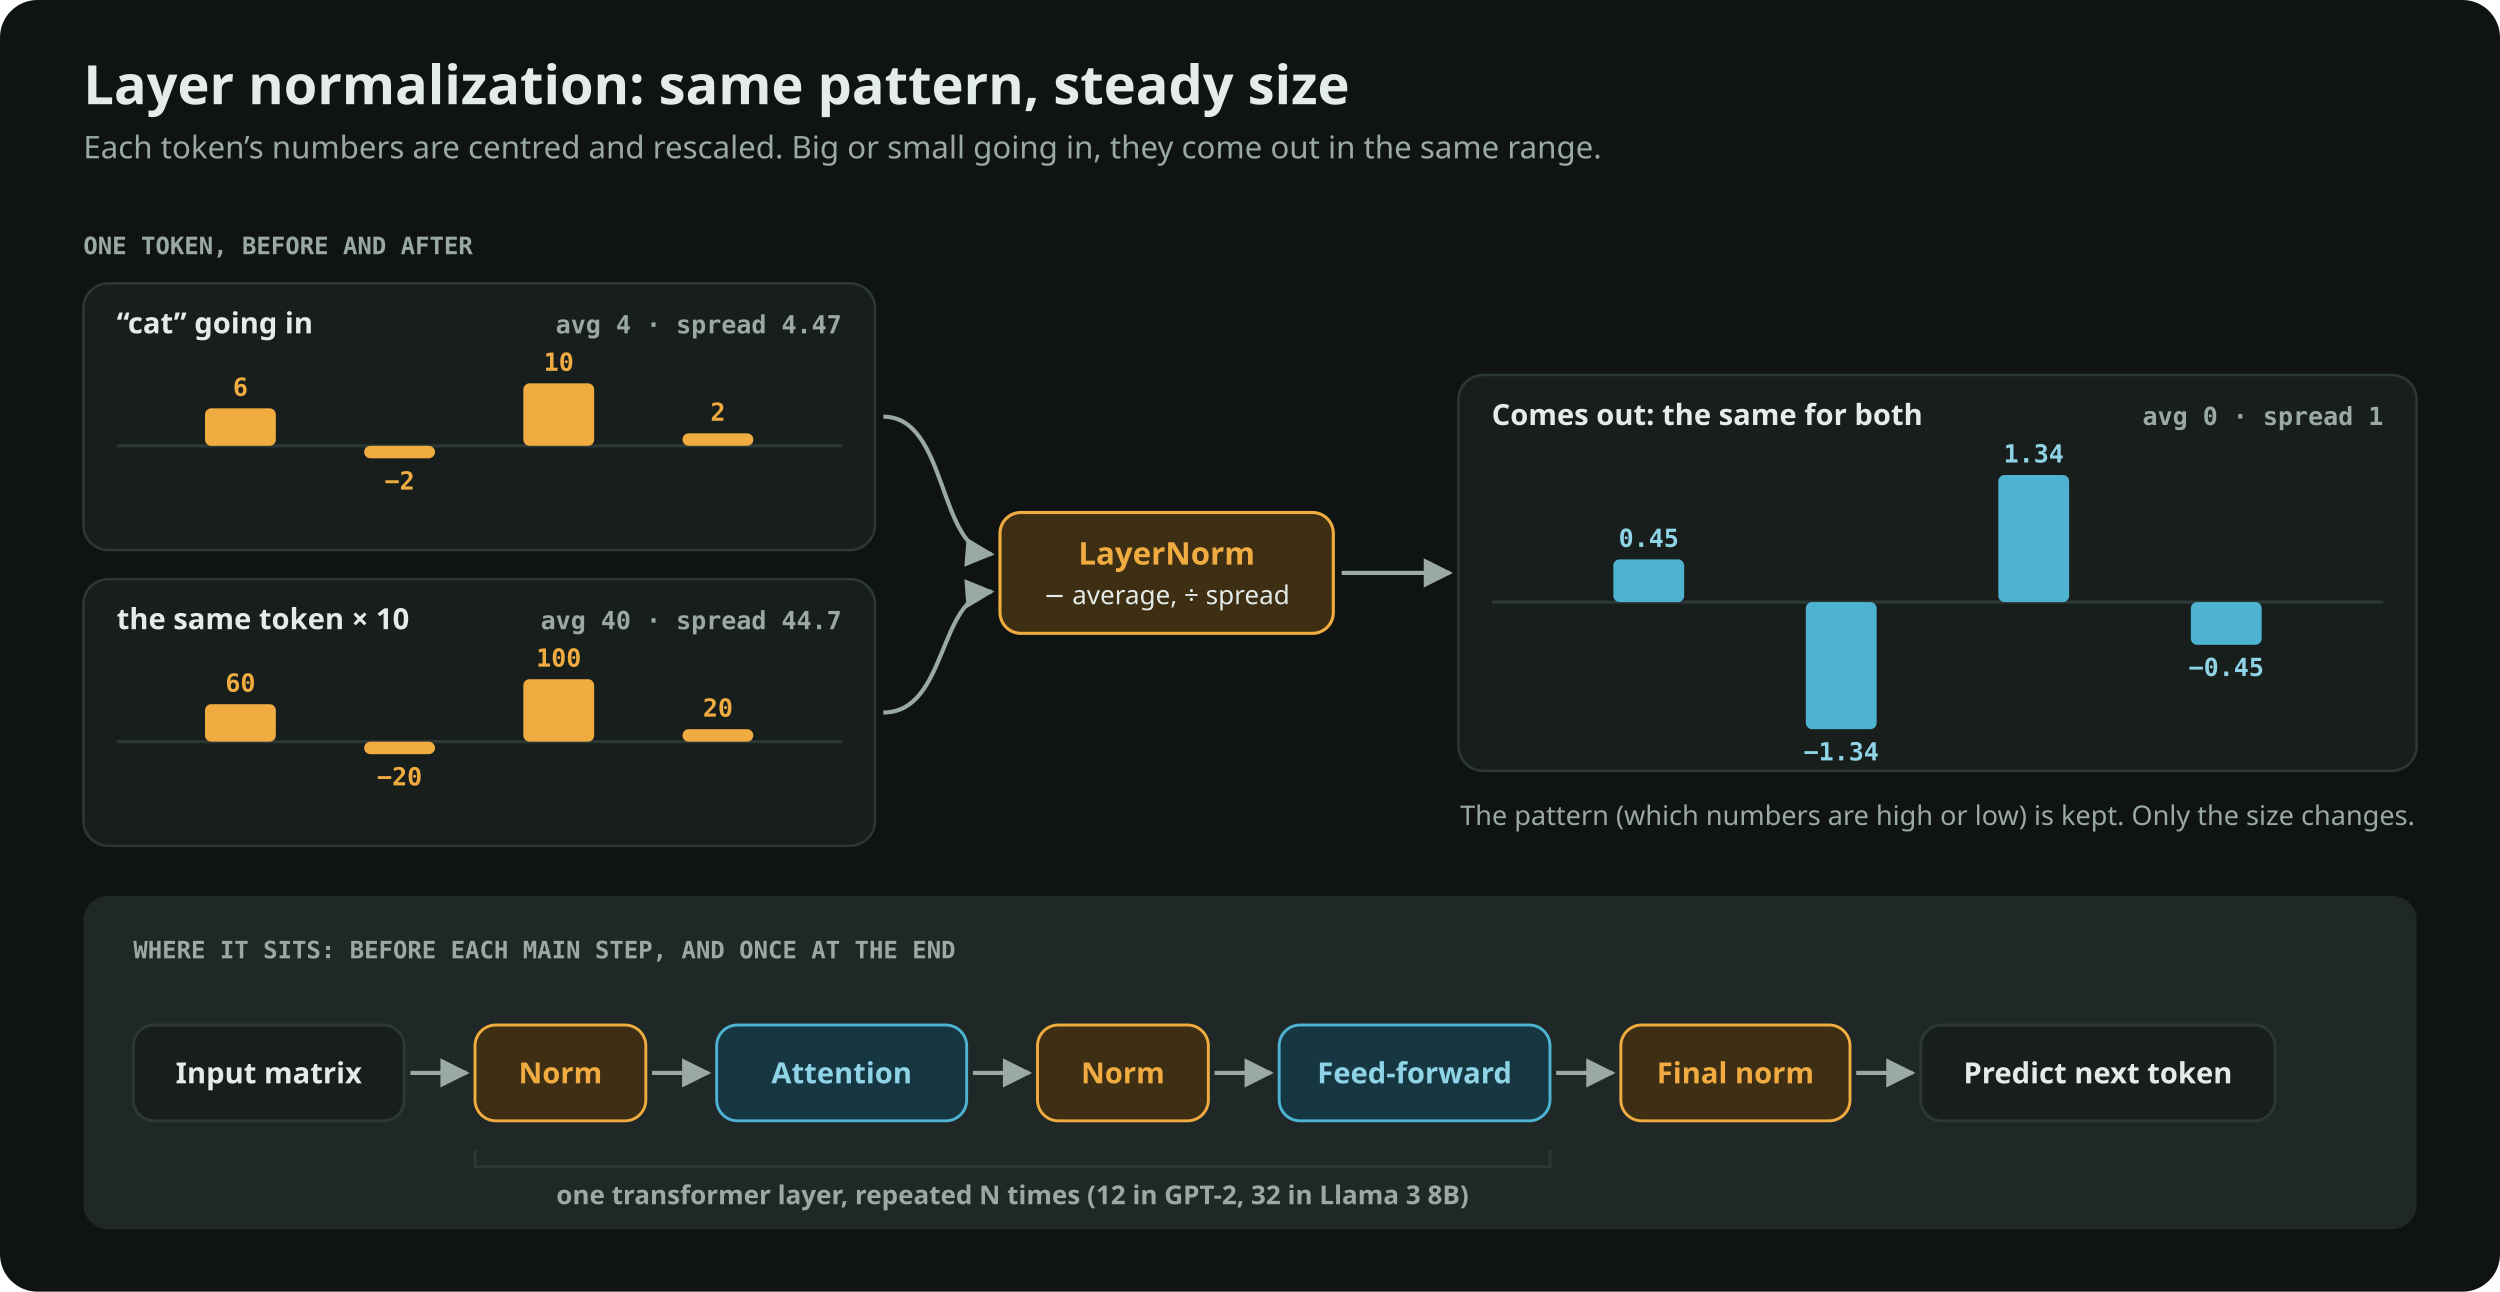
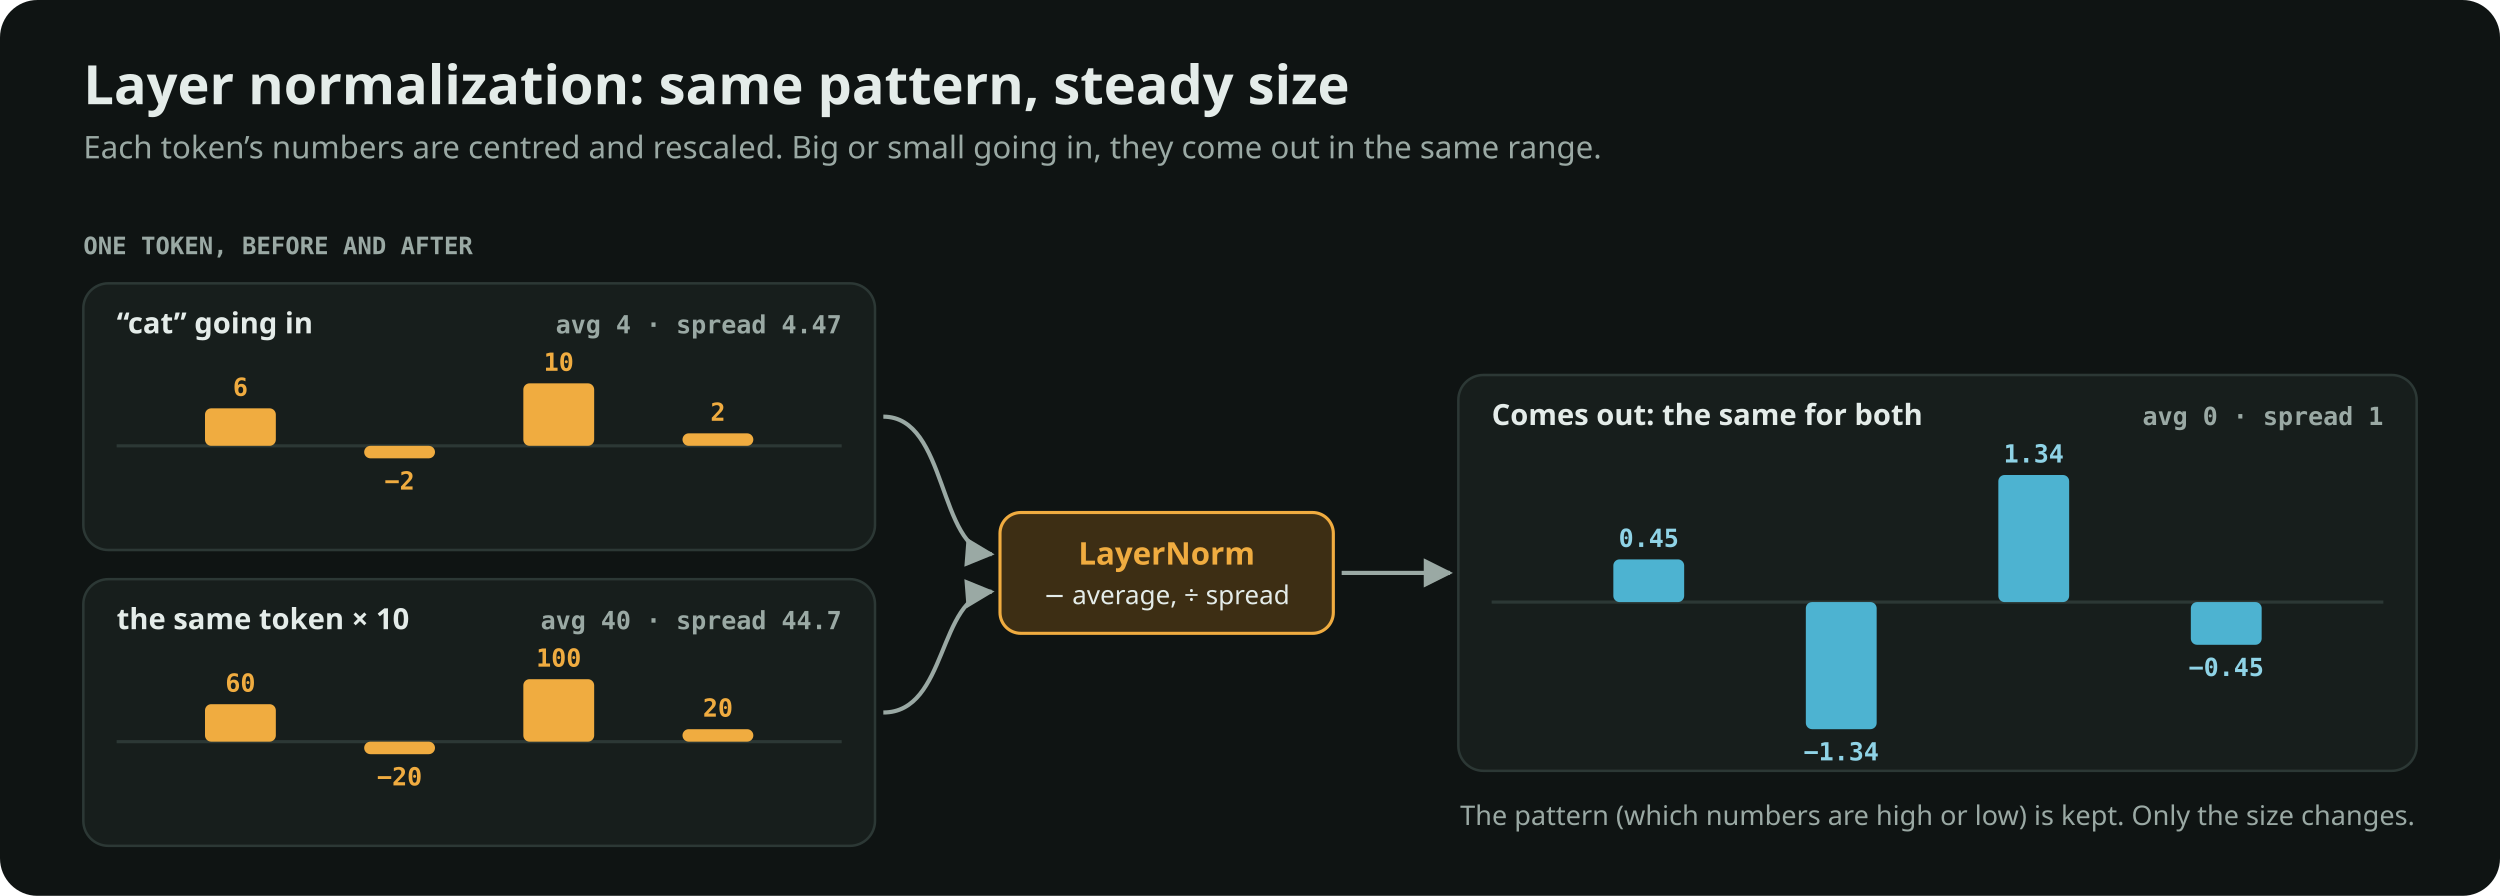
- <svg xmlns="http://www.w3.org/2000/svg" viewBox="0 0 1200 620" role="img" aria-labelledby="t d" font-family="'Schibsted Grotesk', ui-sans-serif, system-ui, sans-serif">
+ <svg xmlns="http://www.w3.org/2000/svg" viewBox="0 0 1200 430" role="img" aria-labelledby="t d" font-family="'Schibsted Grotesk', ui-sans-serif, system-ui, sans-serif">
  <style>
    .bg{fill:#0f1413}.card{fill:#171e1c;stroke:#2c3835}.sunk{fill:#1f2826}
    .ink{fill:#e4ece9}.muted{fill:#9aa9a4}.onacc{fill:#0f1413}
    .acc{fill:#4db3d1}.accink{fill:#8fd3e6}.accsoft{fill:#163742}
    .pos{fill:#3fc4a3}.posink{fill:#3fc4a3}.possoft{fill:#123a30;stroke:#3fc4a3}
    .neg{fill:#f07d60}.negink{fill:#f07d60}.negsoft{fill:#42221a;stroke:#f07d60}
    .heat{fill:#3d2e14;stroke:#f0ac40}.heatink{fill:#f0ac40}.heatfill{fill:#f0ac40}
    .line{stroke:#9aa9a4;fill:none;stroke-width:2}.thin{stroke:#2c3835;fill:none;stroke-width:1.5}
    .dash{stroke:#4db3d1;fill:none;stroke-width:2;stroke-dasharray:6 5}
    .sacc{stroke:#4db3d1;fill:none;stroke-width:2.5}.sheat{stroke:#f0ac40;fill:none;stroke-width:2.5}
    .spos{stroke:#3fc4a3;fill:none;stroke-width:2.5}.sneg{stroke:#f07d60;fill:none;stroke-width:2.5}
    .edge{stroke:#4db3d1;fill:none;stroke-width:1;opacity:.45}
    .stream{stroke:#4db3d1;fill:none;stroke-width:14;stroke-linecap:round;opacity:.35}
    .row{fill:#1f2826}.hit{fill:#163742;stroke:#4db3d1}
    .mono{font-family:'JetBrains Mono',ui-monospace,Menlo,monospace}
    .head{font-size:13px;font-weight:700;letter-spacing:.08em}
    .arrowhead{fill:#9aa9a4}.arrowacc{fill:#4db3d1}
  </style>
  <defs>
    <marker id="a" viewBox="0 0 10 10" refX="9" refY="5" markerWidth="7" markerHeight="7" orient="auto-start-reverse">
      <path d="M0 0L10 5L0 10z" class="arrowhead" />
    </marker>
  </defs>
-   <rect class="bg" width="1200" height="620" rx="18" />
+   <rect class="bg" width="1200" height="430" rx="18" />
  <text x="40" y="50" text-anchor="start" class="ink" font-size="26" font-weight="700">Layer normalization: same pattern, steady size</text>
  <text x="40" y="76" text-anchor="start" class="muted" font-size="15">Each token’s numbers are centred and rescaled. Big or small going in, they come out in the same range.</text>
  <text x="40" y="122" text-anchor="start" class="muted mono" font-size="11.5" font-weight="700">ONE TOKEN, BEFORE AND AFTER</text>
  <rect class="card" x="40" y="136" width="380" height="128" rx="12" stroke-width="1.2" />
  <text x="56" y="160" text-anchor="start" class="ink" font-size="14" font-weight="700">“cat” going in</text>
  <text x="404" y="160" text-anchor="end" class="muted mono" font-size="12" font-weight="600">avg 4 · spread 4.47</text>
  <line class="thin" x1="56" y1="214.0" x2="404" y2="214.0" />
  <rect class="heatfill" x="98.4" y="196.0" width="34" height="18.0" rx="3" />
  <text x="115.4" y="190.0" text-anchor="middle" class="heatink mono" font-size="12" font-weight="700">6</text>
  <rect class="heatfill" x="174.8" y="214.0" width="34" height="6.0" rx="3" />
  <text x="191.8" y="235.0" text-anchor="middle" class="heatink mono" font-size="12" font-weight="700">−2</text>
  <rect class="heatfill" x="251.2" y="184.0" width="34" height="30.0" rx="3" />
  <text x="268.2" y="178.0" text-anchor="middle" class="heatink mono" font-size="12" font-weight="700">10</text>
  <rect class="heatfill" x="327.6" y="208.0" width="34" height="6.0" rx="3" />
  <text x="344.6" y="202.0" text-anchor="middle" class="heatink mono" font-size="12" font-weight="700">2</text>
  <rect class="card" x="40" y="278" width="380" height="128" rx="12" stroke-width="1.2" />
  <text x="56" y="302" text-anchor="start" class="ink" font-size="14" font-weight="700">the same token × 10</text>
  <text x="404" y="302" text-anchor="end" class="muted mono" font-size="12" font-weight="600">avg 40 · spread 44.7</text>
  <line class="thin" x1="56" y1="356.0" x2="404" y2="356.0" />
  <rect class="heatfill" x="98.4" y="338.0" width="34" height="18.0" rx="3" />
  <text x="115.4" y="332.0" text-anchor="middle" class="heatink mono" font-size="12" font-weight="700">60</text>
  <rect class="heatfill" x="174.8" y="356.0" width="34" height="6.0" rx="3" />
  <text x="191.8" y="377.0" text-anchor="middle" class="heatink mono" font-size="12" font-weight="700">−20</text>
  <rect class="heatfill" x="251.2" y="326.0" width="34" height="30.0" rx="3" />
  <text x="268.2" y="320.0" text-anchor="middle" class="heatink mono" font-size="12" font-weight="700">100</text>
  <rect class="heatfill" x="327.6" y="350.0" width="34" height="6.0" rx="3" />
  <text x="344.6" y="344.0" text-anchor="middle" class="heatink mono" font-size="12" font-weight="700">20</text>
  <rect class="heat" x="480" y="246" width="160" height="58" rx="10" stroke-width="1.5" />
  <text x="560" y="271" text-anchor="middle" class="heatink" font-size="15" font-weight="700">LayerNorm</text>
  <text x="560" y="290" text-anchor="middle" class="ink" font-size="12.5">− average, ÷ spread</text>
  <path class="line" d="M424 200 C455 200 450 264 476 266" marker-end="url(#a)" />
  <path class="line" d="M424 342 C455 342 450 286 476 284" marker-end="url(#a)" />
  <line class="line" x1="644" y1="275" x2="696" y2="275" marker-end="url(#a)" />
  <rect class="card" x="700" y="180" width="460" height="190" rx="12" stroke-width="1.2" />
  <text x="716" y="204" text-anchor="start" class="ink" font-size="14" font-weight="700">Comes out: the same for both</text>
  <text x="1144" y="204" text-anchor="end" class="muted mono" font-size="12" font-weight="600">avg 0 · spread 1</text>
  <line class="thin" x1="716" y1="289.0" x2="1144" y2="289.0" />
  <rect class="acc" x="774.4" y="268.5" width="34" height="20.5" rx="3" />
  <text x="791.4" y="262.515" text-anchor="middle" class="accink mono" font-size="12" font-weight="700">0.45</text>
  <rect class="acc" x="866.8" y="289.0" width="34" height="61.0" rx="3" />
  <text x="883.8" y="365.0" text-anchor="middle" class="accink mono" font-size="12" font-weight="700">−1.34</text>
  <rect class="acc" x="959.2" y="228.0" width="34" height="61.0" rx="3" />
  <text x="976.2" y="222.0" text-anchor="middle" class="accink mono" font-size="12" font-weight="700">1.34</text>
  <rect class="acc" x="1051.6" y="289.0" width="34" height="20.5" rx="3" />
  <text x="1068.6" y="324.485" text-anchor="middle" class="accink mono" font-size="12" font-weight="700">−0.45</text>
  <text x="930" y="396" text-anchor="middle" class="muted" font-size="13">The pattern (which numbers are high or low) is kept. Only the size changes.</text>
-   <rect class="sunk" x="40" y="430" width="1120" height="160" rx="12" />
-   <text x="64" y="460" text-anchor="start" class="muted mono" font-size="11.5" font-weight="700">WHERE IT SITS: BEFORE EACH MAIN STEP, AND ONCE AT THE END</text>
-   <rect class="card" x="64" y="492" width="130" height="46" rx="10" stroke-width="1.4" />
-   <text x="129.0" y="520" text-anchor="middle" class="ink" font-size="14" font-weight="700">Input matrix</text>
-   <rect class="heat" x="228" y="492" width="82" height="46" rx="10" stroke-width="1.4" />
-   <text x="269.0" y="520" text-anchor="middle" class="heatink" font-size="14" font-weight="700">Norm</text>
-   <rect class="hit" x="344" y="492" width="120" height="46" rx="10" stroke-width="1.4" />
-   <text x="404.0" y="520" text-anchor="middle" class="accink" font-size="14" font-weight="700">Attention</text>
-   <rect class="heat" x="498" y="492" width="82" height="46" rx="10" stroke-width="1.4" />
-   <text x="539.0" y="520" text-anchor="middle" class="heatink" font-size="14" font-weight="700">Norm</text>
-   <rect class="hit" x="614" y="492" width="130" height="46" rx="10" stroke-width="1.4" />
-   <text x="679.0" y="520" text-anchor="middle" class="accink" font-size="14" font-weight="700">Feed-forward</text>
-   <rect class="heat" x="778" y="492" width="110" height="46" rx="10" stroke-width="1.4" />
-   <text x="833.0" y="520" text-anchor="middle" class="heatink" font-size="14" font-weight="700">Final norm</text>
-   <rect class="card" x="922" y="492" width="170" height="46" rx="10" stroke-width="1.4" />
-   <text x="1007.0" y="520" text-anchor="middle" class="ink" font-size="14" font-weight="700">Predict next token</text>
-   <line class="line" x1="197" y1="515" x2="224" y2="515" marker-end="url(#a)" />
-   <line class="line" x1="313" y1="515" x2="340" y2="515" marker-end="url(#a)" />
-   <line class="line" x1="467" y1="515" x2="494" y2="515" marker-end="url(#a)" />
-   <line class="line" x1="583" y1="515" x2="610" y2="515" marker-end="url(#a)" />
-   <line class="line" x1="747" y1="515" x2="774" y2="515" marker-end="url(#a)" />
-   <line class="line" x1="891" y1="515" x2="918" y2="515" marker-end="url(#a)" />
-   <path class="thin" d="M228 552 L228 560 L744 560 L744 552" />
-   <text x="486.0" y="578" text-anchor="middle" class="muted" font-size="12.5" font-weight="600">one transformer layer, repeated N times (12 in GPT-2, 32 in Llama 3 8B)</text>
</svg>
